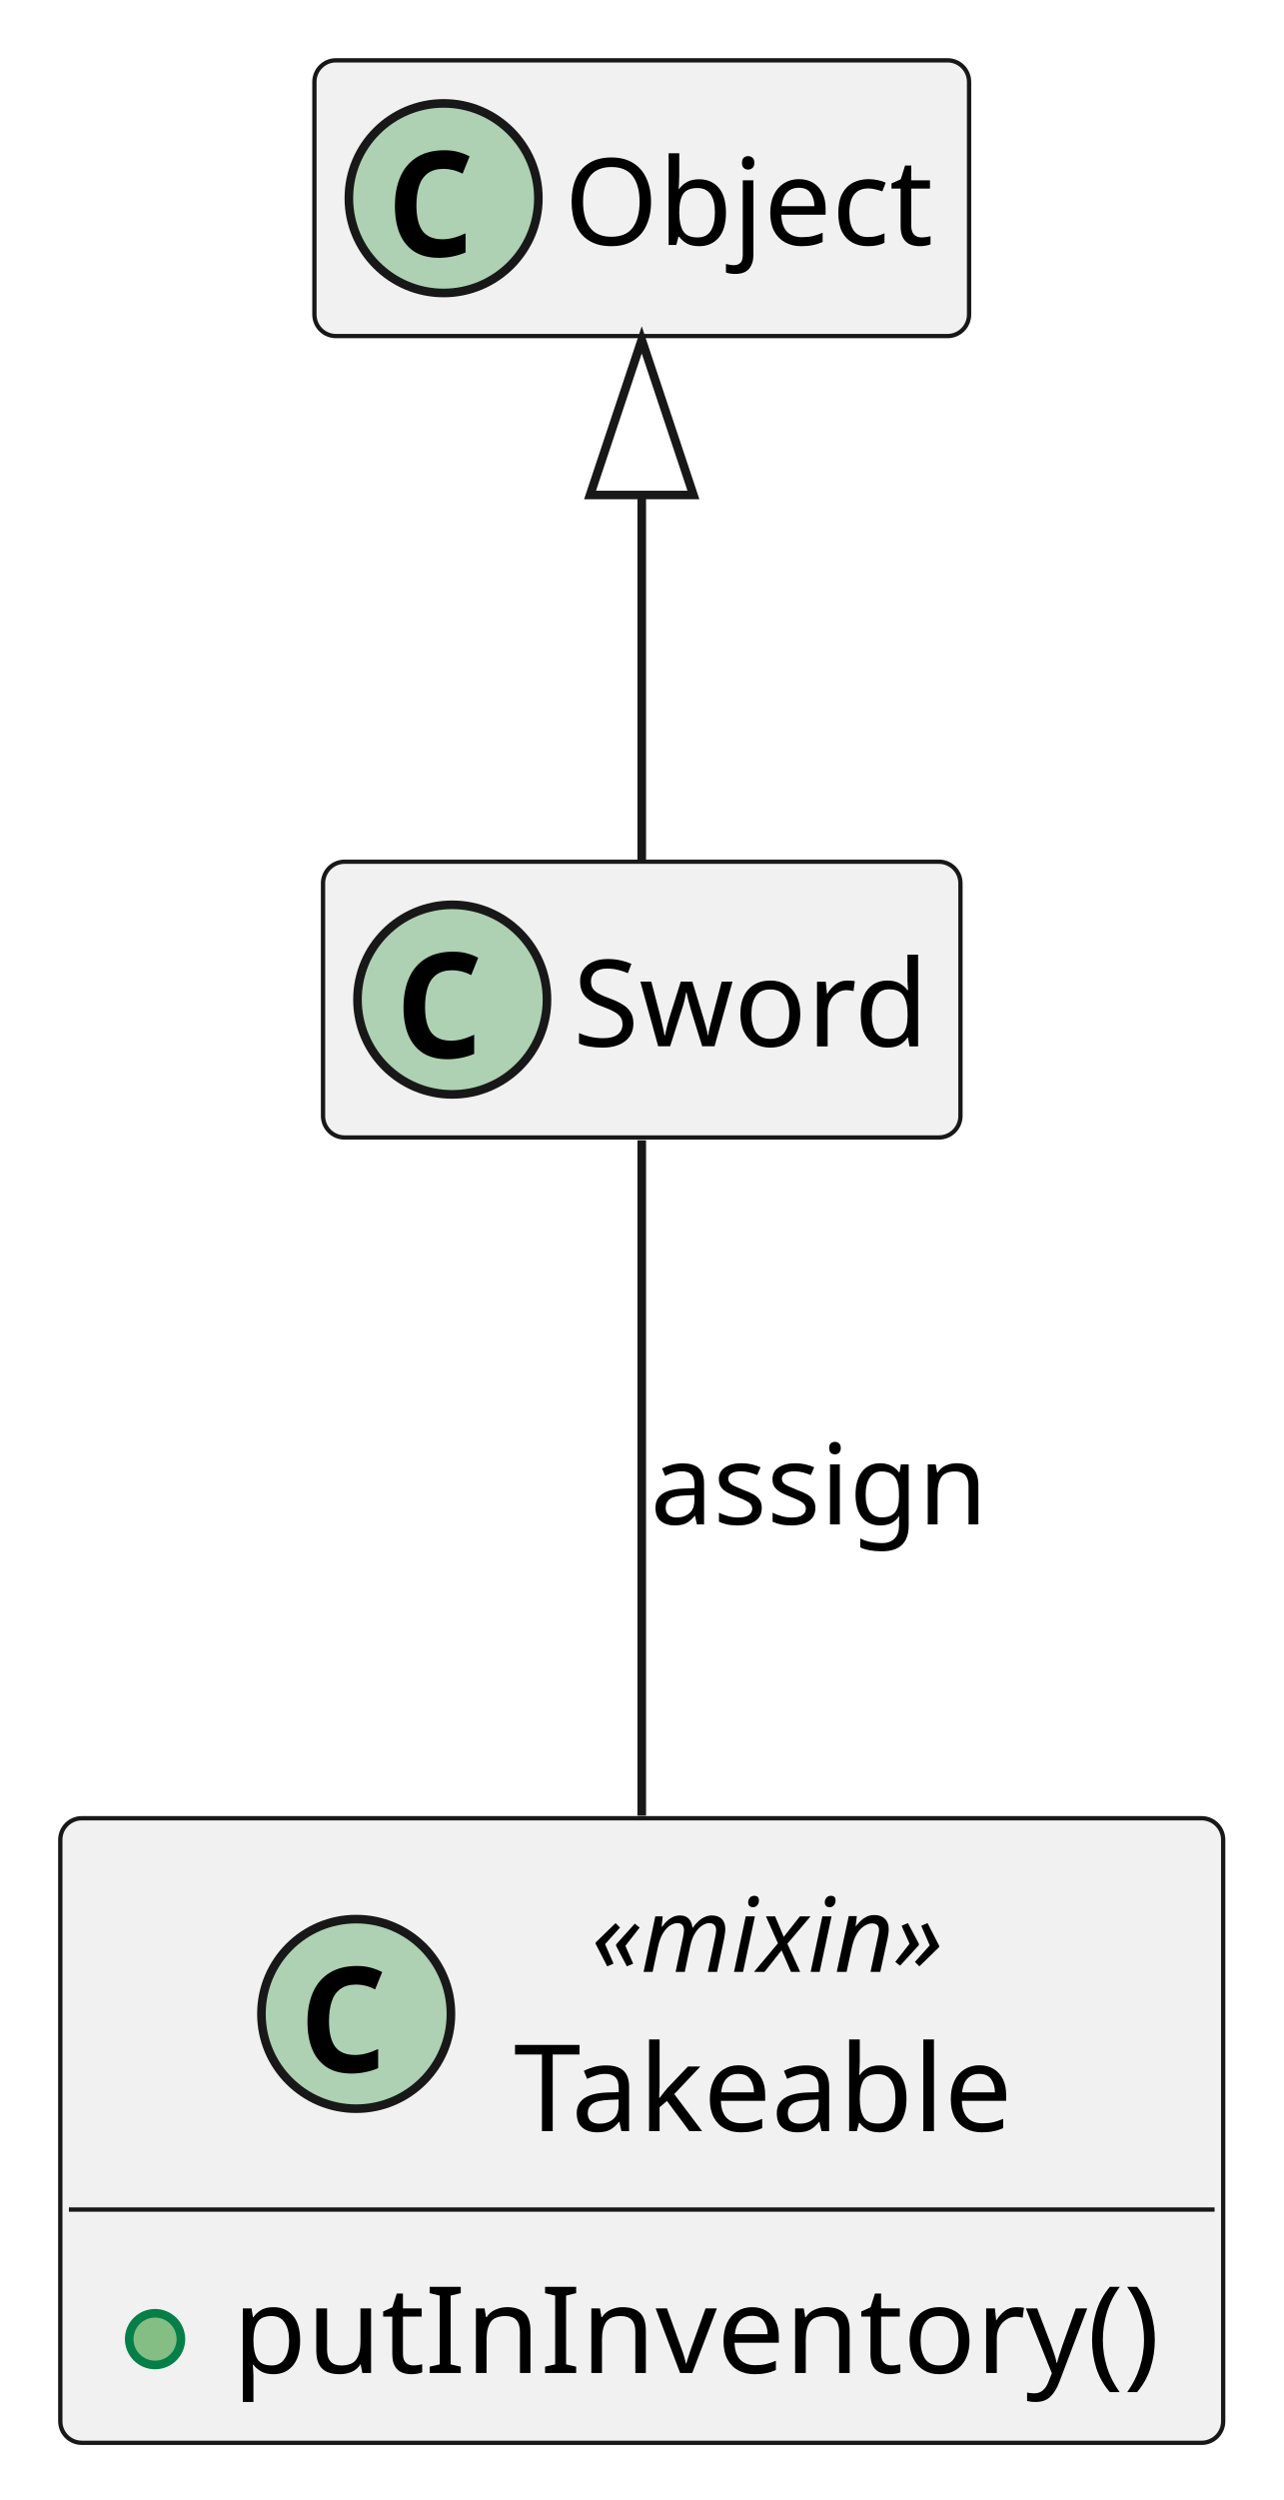
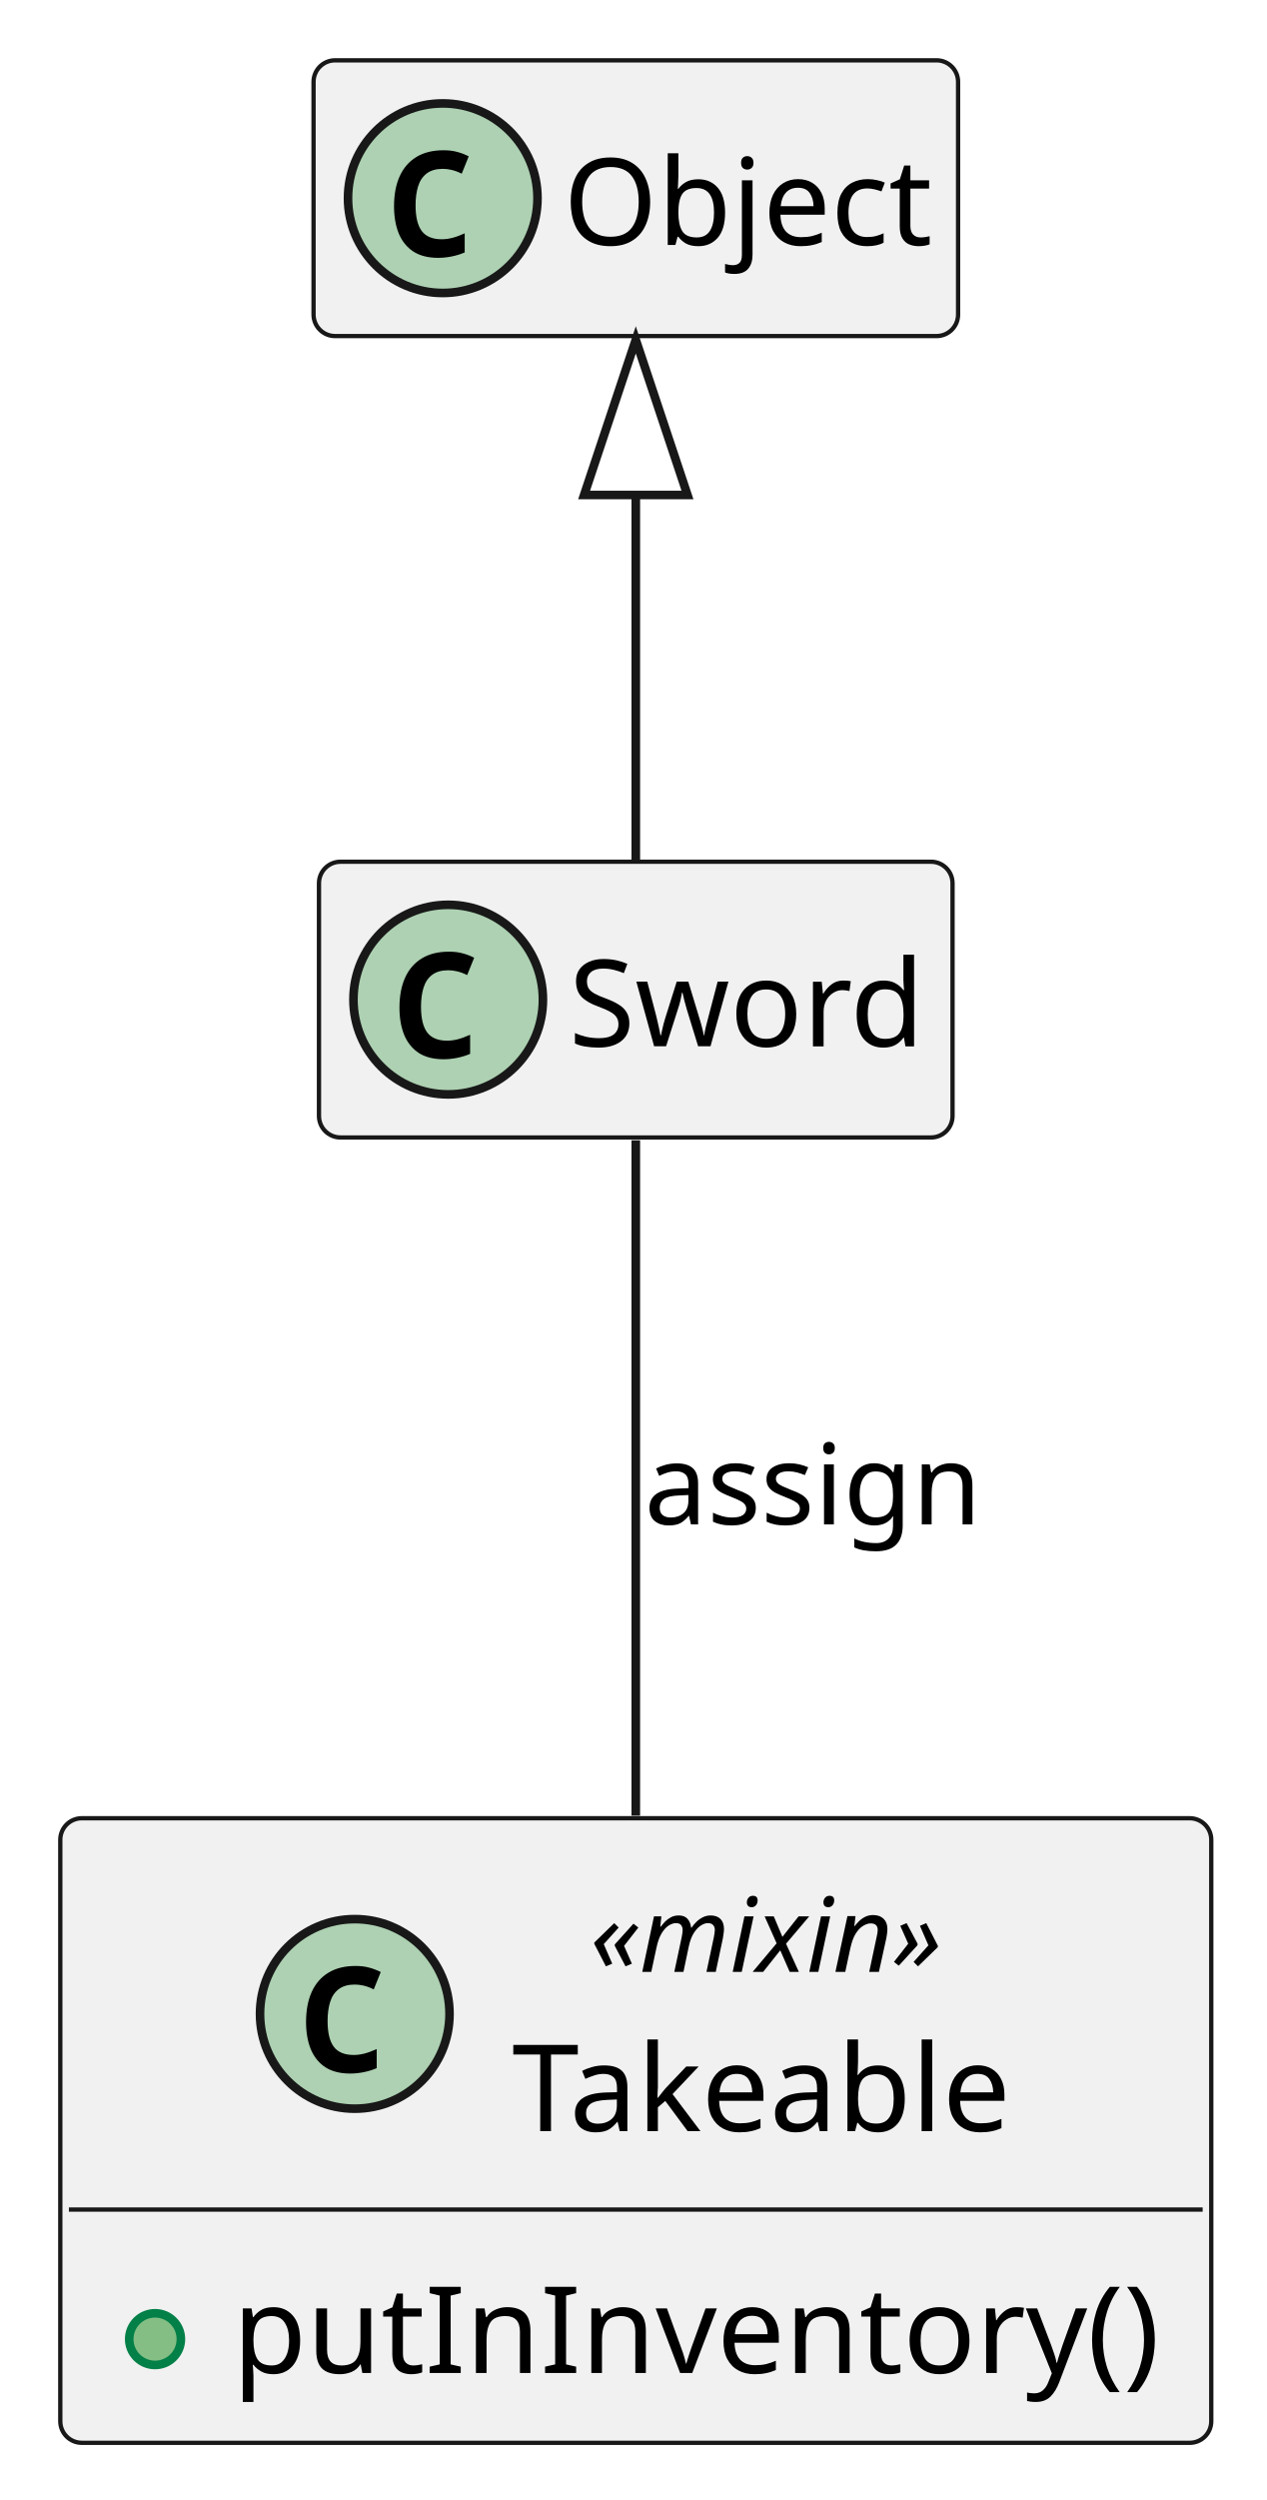
- <svg xmlns="http://www.w3.org/2000/svg" height="290" preserveAspectRatio="none" style="background:#fff;width:149px;height:290px" width="149">
+ <svg xmlns="http://www.w3.org/2000/svg" width="147" height="290" preserveAspectRatio="none" style="background:#fff;width:147px;height:290px">
  <g id="elem_Object">
-     <rect fill="#F1F1F1" height="32" id="Object" rx="2.5" ry="2.5" style="stroke:#181818;stroke-width:.5px" width="76" x="36.5" y="7" />
-     <circle cx="51.5" cy="23" fill="#ADD1B2" style="stroke:#181818;stroke-width:1px" r="11" />
-     <path d="M50.969 29.922q-1.75 0-2.89-.735-1.126-.75-1.688-2.093-.547-1.36-.547-3.157 0-2.03.656-3.484.656-1.453 1.938-2.234 1.28-.782 3.156-.782.89 0 1.562.188.672.172 1.36.516l-.813 2.015q-.625-.312-1.172-.437-.531-.125-1.015-.125-1.172 0-1.875.531-.703.531-1 1.484-.297.953-.297 2.22 0 2.015.718 2.983.72.954 2.313.954.594 0 1.219-.157.625-.156 1.453-.53v2.218q-.734.312-1.531.469-.782.156-1.547.156Z" />
-     <text font-family="sans-serif" font-size="14" textLength="44" x="65.5" y="28.432">Object</text>
+     <rect id="Object" width="74.826" height="32" x="36.4" y="7" fill="#F1F1F1" rx="2.5" ry="2.5" style="stroke:#181818;stroke-width:.5px" />
+     <circle cx="51.4" cy="23" r="11" fill="#ADD1B2" style="stroke:#181818;stroke-width:1px" />
+     <path d="M50.869 29.922q-1.75 0-2.89-.735-1.126-.75-1.688-2.093-.547-1.36-.547-3.157 0-2.03.656-3.484.656-1.453 1.938-2.234 1.28-.782 3.156-.782.89 0 1.562.188.672.172 1.36.516l-.813 2.015q-.625-.312-1.172-.437-.531-.125-1.015-.125-1.172 0-1.875.531t-1 1.484-.297 2.22q0 2.015.718 2.983.72.954 2.313.954.594 0 1.219-.157.625-.156 1.453-.53v2.218q-.735.312-1.531.469-.782.156-1.547.156" />
+     <text x="65.4" y="28.432" font-family="sans-serif" font-size="14" textLength="42.826">Object</text>
  </g>
  <g id="elem_Sword">
-     <rect fill="#F1F1F1" height="32" id="Sword" rx="2.5" ry="2.5" style="stroke:#181818;stroke-width:.5px" width="74" x="37.5" y="100" />
-     <circle cx="52.5" cy="116" fill="#ADD1B2" style="stroke:#181818;stroke-width:1px" r="11" />
-     <path d="M51.969 122.922q-1.75 0-2.89-.734-1.126-.75-1.688-2.094-.547-1.36-.547-3.156 0-2.032.656-3.485.656-1.453 1.938-2.234 1.28-.781 3.156-.781.89 0 1.562.187.672.172 1.36.516l-.813 2.015q-.625-.312-1.172-.437-.531-.125-1.015-.125-1.172 0-1.875.531-.703.531-1 1.484-.297.954-.297 2.22 0 2.015.718 2.984.72.953 2.313.953.594 0 1.219-.157.625-.156 1.453-.53v2.218q-.734.312-1.531.469-.782.156-1.547.156Z" />
-     <text font-family="sans-serif" font-size="14" textLength="42" x="66.5" y="121.432">Sword</text>
+     <rect id="Sword" width="73.552" height="32" x="37.03" y="100" fill="#F1F1F1" rx="2.5" ry="2.5" style="stroke:#181818;stroke-width:.5px" />
+     <circle cx="52.03" cy="116" r="11" fill="#ADD1B2" style="stroke:#181818;stroke-width:1px" />
+     <path d="M51.499 122.922q-1.75 0-2.89-.734-1.126-.75-1.688-2.094-.547-1.36-.547-3.156 0-2.032.656-3.485t1.938-2.234q1.28-.781 3.156-.781.89 0 1.562.187.672.172 1.36.516l-.813 2.015q-.625-.312-1.172-.437-.531-.125-1.015-.125-1.172 0-1.875.531t-1 1.484-.297 2.22q0 2.015.718 2.984.72.953 2.313.953.594 0 1.219-.157.625-.156 1.453-.53v2.218q-.734.312-1.531.469-.782.156-1.547.156" />
+     <text x="66.03" y="121.432" font-family="sans-serif" font-size="14" textLength="41.552">Sword</text>
  </g>
  <g id="elem_Takeable">
-     <rect fill="#F1F1F1" height="72.48" id="Takeable" rx="2.5" ry="2.5" style="stroke:#181818;stroke-width:.5px" width="135" x="7" y="211" />
-     <circle cx="41.35" cy="233.706" fill="#ADD1B2" style="stroke:#181818;stroke-width:1px" r="11" />
-     <path d="M40.819 240.628q-1.75 0-2.89-.734-1.126-.75-1.688-2.094-.547-1.36-.547-3.157 0-2.03.656-3.484.656-1.453 1.938-2.234 1.28-.782 3.156-.782.89 0 1.562.188.672.172 1.36.516l-.813 2.015q-.625-.312-1.172-.437-.531-.125-1.015-.125-1.172 0-1.875.531-.703.531-1 1.484-.297.953-.297 2.22 0 2.015.718 2.983.72.954 2.313.954.594 0 1.219-.157.625-.156 1.453-.53v2.218q-.734.312-1.531.469-.782.156-1.547.156Z" />
-     <text font-family="sans-serif" font-size="12" font-style="italic" textLength="42" x="68.65" y="228.828">«mixin»</text>
-     <text font-family="sans-serif" font-size="14" textLength="60" x="59.65" y="247.31">Takeable</text>
-     <path style="stroke:#181818;stroke-width:.5px" d="M8 256.412h133" />
-     <circle cx="18" cy="271.446" fill="#84BE84" style="stroke:#038048;stroke-width:1px" r="3" />
-     <text font-family="sans-serif" font-size="14" textLength="109" x="27" y="275.378">putInInventory()</text>
+     <rect id="Takeable" width="133.618" height="72.48" x="7" y="211" fill="#F1F1F1" rx="2.5" ry="2.5" style="stroke:#181818;stroke-width:.5px" />
+     <circle cx="41.186" cy="233.706" r="11" fill="#ADD1B2" style="stroke:#181818;stroke-width:1px" />
+     <path d="M40.655 240.628q-1.75 0-2.89-.734-1.126-.75-1.688-2.094-.547-1.36-.547-3.157 0-2.03.656-3.484.656-1.453 1.938-2.234 1.28-.782 3.156-.782.89 0 1.562.188.672.172 1.36.516l-.813 2.015q-.625-.312-1.172-.437-.53-.125-1.015-.125-1.172 0-1.875.531t-1 1.484-.297 2.22q0 2.015.719 2.983.718.954 2.312.954.594 0 1.219-.157.625-.156 1.453-.53v2.218q-.734.312-1.531.469-.782.156-1.547.156" />
+     <text x="68.498" y="228.828" font-family="sans-serif" font-size="12" font-style="italic" textLength="40.884">«mixin»</text>
+     <text x="59.45" y="247.31" font-family="sans-serif" font-size="14" textLength="58.982">Takeable</text>
+     <path d="M8 256.412h131.618" style="stroke:#181818;stroke-width:.5px" />
+     <circle cx="18" cy="271.446" r="3" fill="#84BE84" style="stroke:#038048;stroke-width:1px" />
+     <text x="27" y="275.378" font-family="sans-serif" font-size="14" textLength="107.618">putInInventory()</text>
  </g>
  <g id="link_Object_Sword" fill="none">
-     <path d="M74.5 57.44v42.35" id="Object-backto-Sword" style="stroke:#181818;stroke-width:1px" />
-     <path style="stroke:#181818;stroke-width:1px" d="m74.5 39.44-6 18h12l-6-18z" />
+     <path id="Object-backto-Sword" d="M73.81 57.44v42.35" style="stroke:#181818;stroke-width:1px" />
+     <path d="m73.81 39.44-6 18h12z" style="stroke:#181818;stroke-width:1px" />
  </g>
  <g id="link_Sword_Takeable">
-     <path d="M74.5 132.33v78.37" fill="none" id="Sword-Takeable" style="stroke:#181818;stroke-width:1px" />
-     <text font-family="sans-serif" font-size="13" textLength="38" x="75.5" y="176.897">assign</text>
+     <path id="Sword-Takeable" fill="none" d="M73.81 132.33v78.37" style="stroke:#181818;stroke-width:1px" />
+     <text x="74.81" y="176.897" font-family="sans-serif" font-size="13" textLength="39.13">assign</text>
  </g>
</svg>
